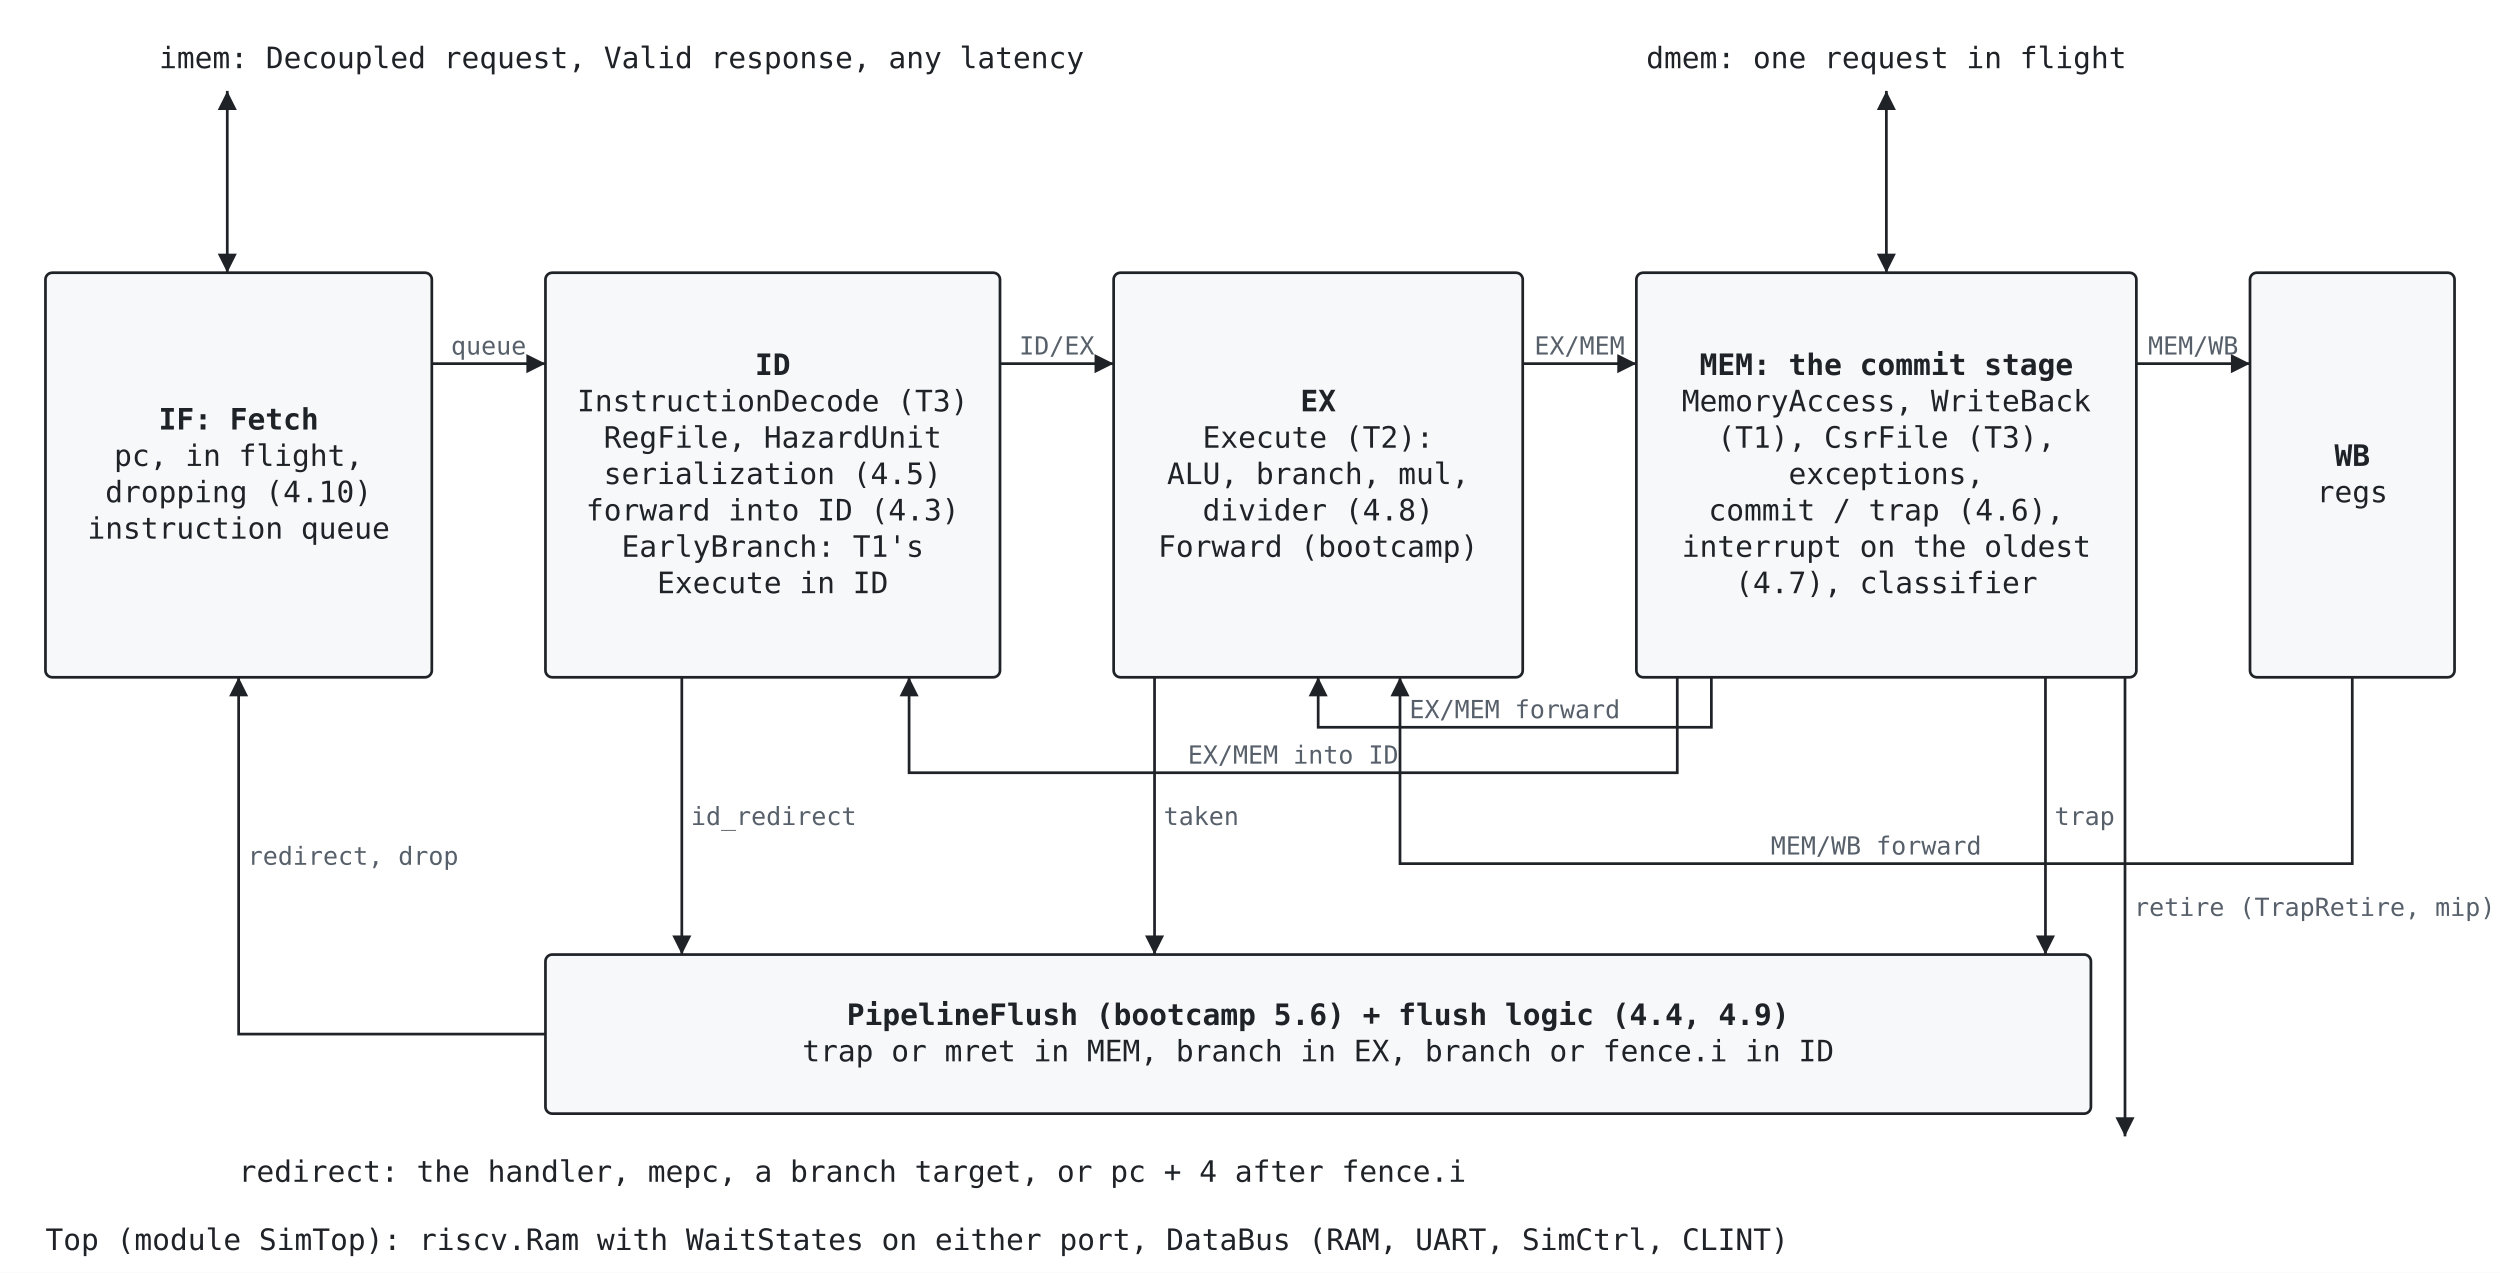
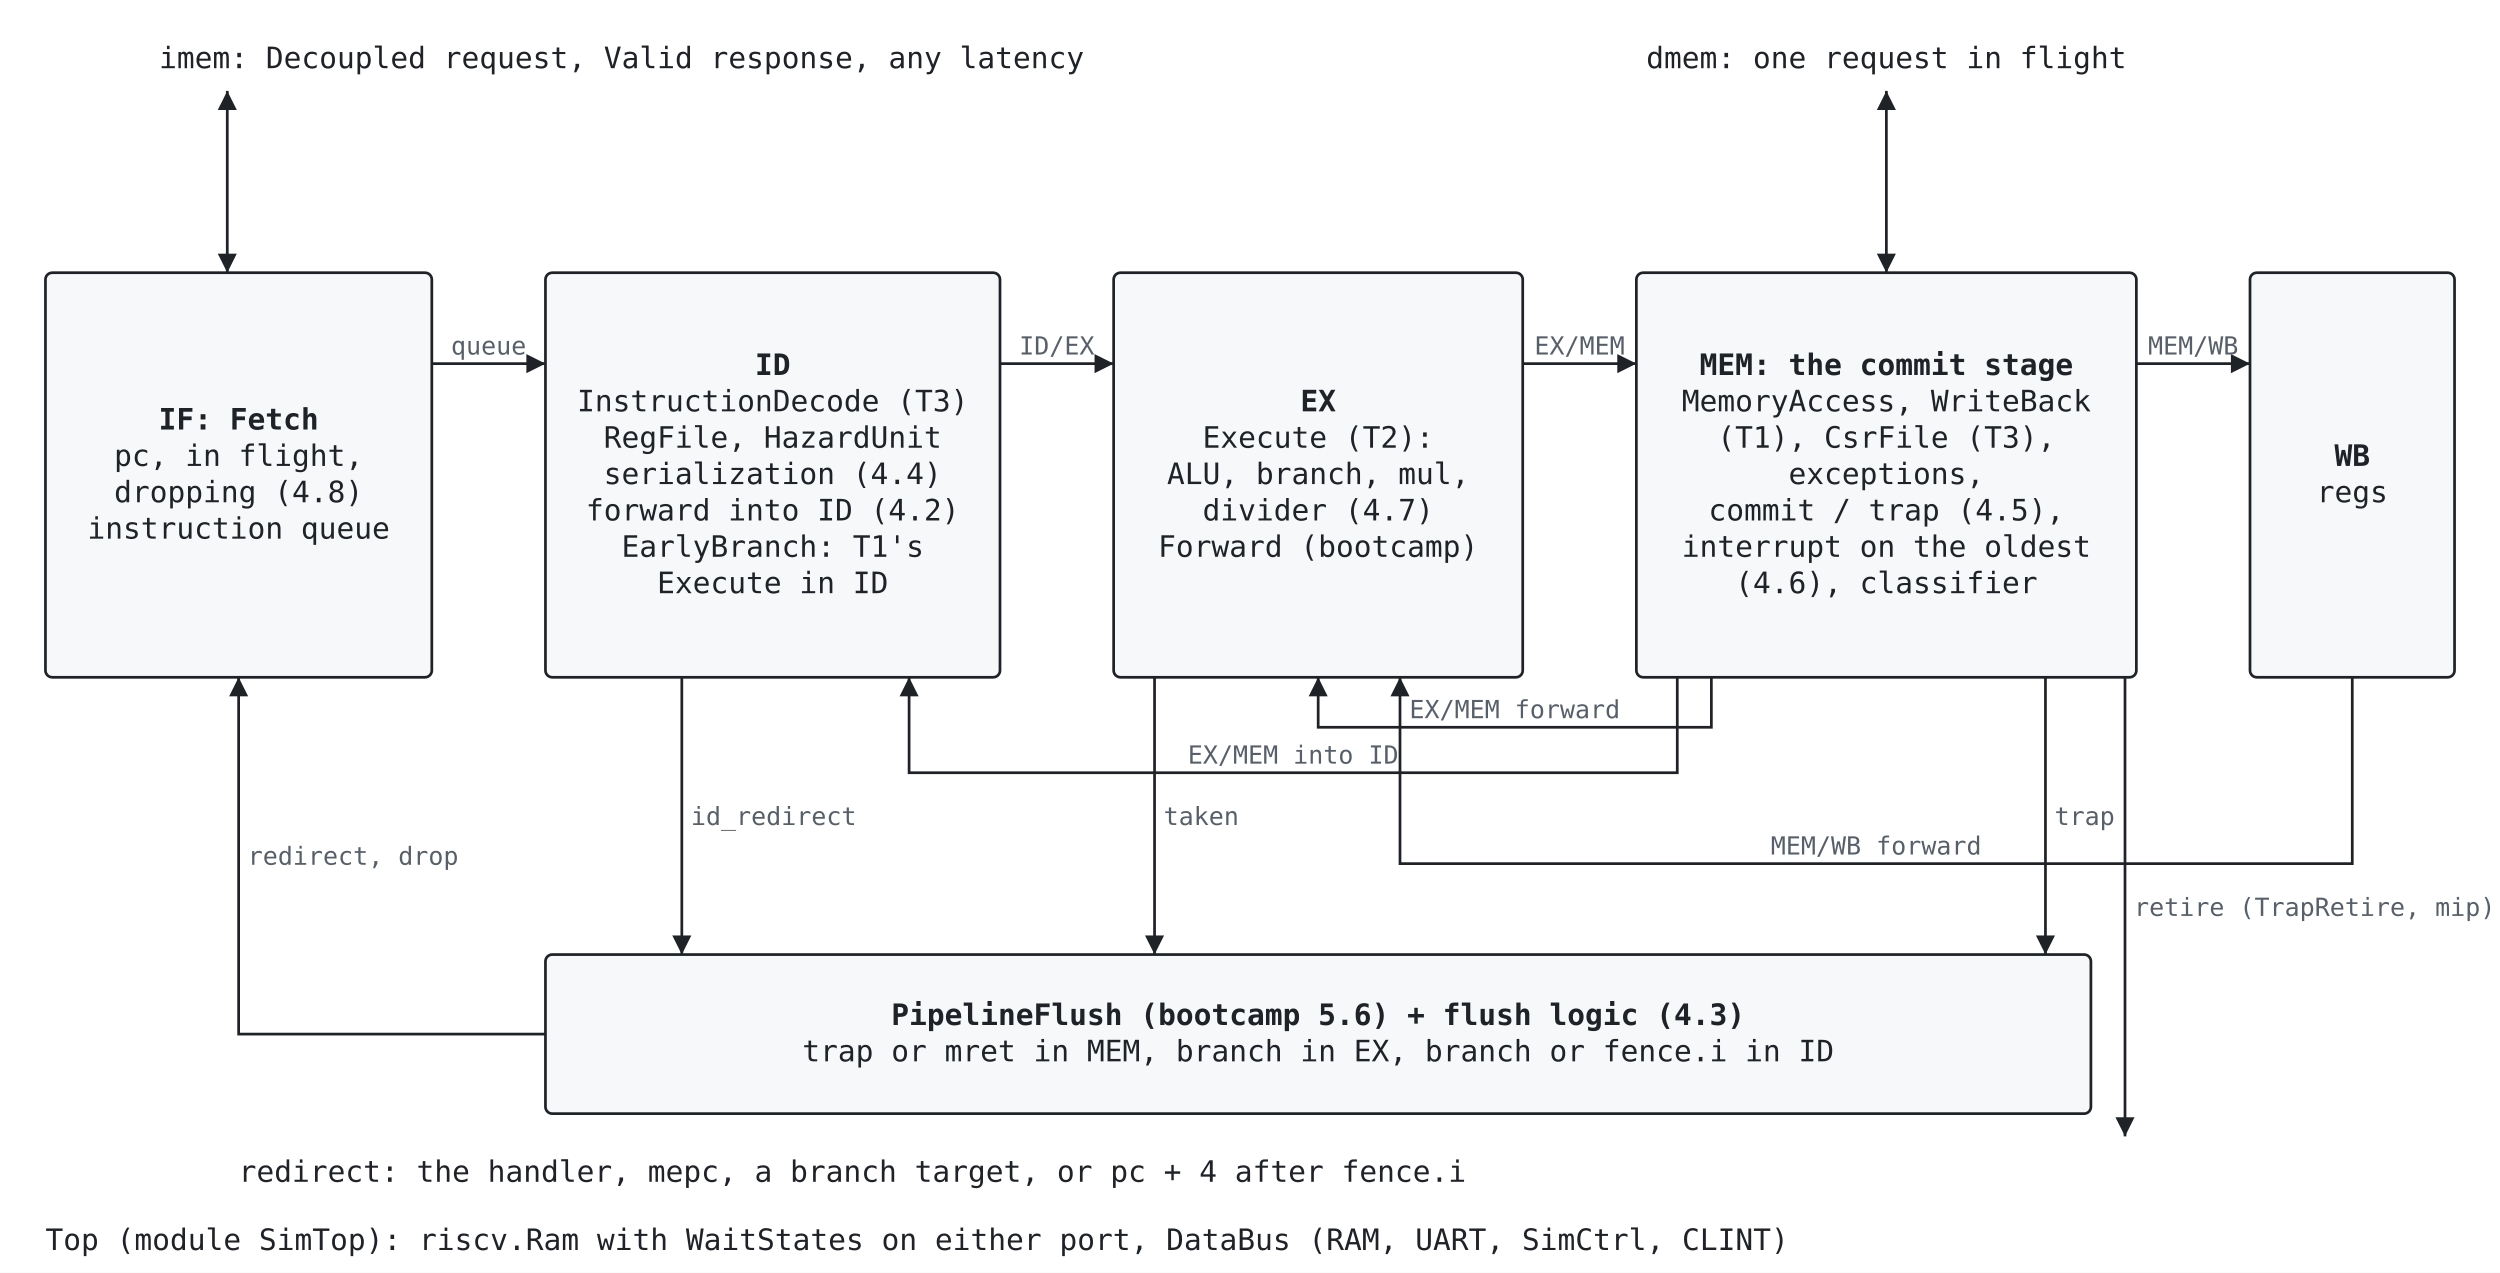
<svg xmlns="http://www.w3.org/2000/svg" width="1100" height="560" viewBox="0 0 1100 560" role="img" aria-label="T4: the five-stage pipeline">
  <style>text{font-family:ui-monospace,SFMono-Regular,Menlo,Consolas,monospace;font-size:13px;fill:#1f2328}.title{font-weight:bold;text-anchor:middle}.line{text-anchor:middle}.glabel{font-weight:bold;fill:#57606a}.wlabel{font-size:11px;fill:#57606a}.box{fill:#f6f8fa;stroke:#1f2328;stroke-width:1.2}.group{fill:none;stroke:#8c959f;stroke-width:1;stroke-dasharray:6 4}.wire{fill:none;stroke:#1f2328;stroke-width:1.2}.dashed{stroke-dasharray:4 3}.head{fill:#1f2328}.bg{fill:#ffffff}@media (prefers-color-scheme:dark){text{fill:#e6edf3}.glabel,.wlabel{fill:#9198a1}.box{fill:#161b22;stroke:#e6edf3}.group{stroke:#6e7681}.wire{stroke:#e6edf3}.head{fill:#e6edf3}.bg{fill:#0d1117}}</style>
  <defs>
    <marker id="head" viewBox="0 0 10 10" refX="10" refY="5" markerWidth="7" markerHeight="7" orient="auto">
      <path class="head" d="M0,0 L10,5 L0,10 z" />
    </marker>
    <marker id="tail" viewBox="0 0 10 10" refX="0" refY="5" markerWidth="7" markerHeight="7" orient="auto">
      <path class="head" d="M10,0 L0,5 L10,10 z" />
    </marker>
  </defs>
  <rect class="bg" x="0" y="0" width="1100" height="560" />
  <text class="free" x="70" y="30" text-anchor="start">imem: Decoupled request, Valid response, any latency</text>
  <text class="free" x="830" y="30" text-anchor="middle">dmem: one request in flight</text>
  <polyline class="wire" points="100,40 100,120" marker-end="url(#head)" marker-start="url(#tail)" />
  <polyline class="wire" points="830,40 830,120" marker-end="url(#head)" marker-start="url(#tail)" />
  <rect class="box" x="20" y="120" width="170" height="178" rx="3" />
  <text class="title" x="105" y="189">IF: Fetch</text>
  <text class="line" x="105" y="205">pc, in flight,</text>
-   <text class="line" x="105" y="221">dropping (4.10)</text>
+   <text class="line" x="105" y="221">dropping (4.8)</text>
  <text class="line" x="105" y="237">instruction queue</text>
  <rect class="box" x="240" y="120" width="200" height="178" rx="3" />
  <text class="title" x="340" y="165">ID</text>
  <text class="line" x="340" y="181">InstructionDecode (T3)</text>
  <text class="line" x="340" y="197">RegFile, HazardUnit</text>
-   <text class="line" x="340" y="213">serialization (4.5)</text>
-   <text class="line" x="340" y="229">forward into ID (4.3)</text>
+   <text class="line" x="340" y="213">serialization (4.4)</text>
+   <text class="line" x="340" y="229">forward into ID (4.2)</text>
  <text class="line" x="340" y="245">EarlyBranch: T1's</text>
  <text class="line" x="340" y="261">Execute in ID</text>
  <rect class="box" x="490" y="120" width="180" height="178" rx="3" />
  <text class="title" x="580" y="181">EX</text>
  <text class="line" x="580" y="197">Execute (T2):</text>
  <text class="line" x="580" y="213">ALU, branch, mul,</text>
-   <text class="line" x="580" y="229">divider (4.8)</text>
+   <text class="line" x="580" y="229">divider (4.7)</text>
  <text class="line" x="580" y="245">Forward (bootcamp)</text>
  <rect class="box" x="720" y="120" width="220" height="178" rx="3" />
  <text class="title" x="830" y="165">MEM: the commit stage</text>
  <text class="line" x="830" y="181">MemoryAccess, WriteBack</text>
  <text class="line" x="830" y="197">(T1), CsrFile (T3),</text>
  <text class="line" x="830" y="213">exceptions,</text>
-   <text class="line" x="830" y="229">commit / trap (4.6),</text>
+   <text class="line" x="830" y="229">commit / trap (4.5),</text>
  <text class="line" x="830" y="245">interrupt on the oldest</text>
-   <text class="line" x="830" y="261">(4.7), classifier</text>
+   <text class="line" x="830" y="261">(4.6), classifier</text>
  <rect class="box" x="990" y="120" width="90" height="178" rx="3" />
  <text class="title" x="1035" y="205">WB</text>
  <text class="line" x="1035" y="221">regs</text>
  <polyline class="wire" points="190,160 240,160" marker-end="url(#head)" />
  <text class="wlabel" x="215" y="156" text-anchor="middle">queue</text>
  <polyline class="wire" points="440,160 490,160" marker-end="url(#head)" />
  <text class="wlabel" x="465" y="156" text-anchor="middle">ID/EX</text>
  <polyline class="wire" points="670,160 720,160" marker-end="url(#head)" />
  <text class="wlabel" x="695" y="156" text-anchor="middle">EX/MEM</text>
  <polyline class="wire" points="940,160 990,160" marker-end="url(#head)" />
  <text class="wlabel" x="965" y="156" text-anchor="middle">MEM/WB</text>
  <polyline class="wire" points="753,298 753,320 580,320 580,298" marker-end="url(#head)" />
  <text class="wlabel" x="666.5" y="316" text-anchor="middle">EX/MEM forward</text>
  <polyline class="wire" points="738,298 738,340 400,340 400,298" marker-end="url(#head)" />
  <text class="wlabel" x="569" y="336" text-anchor="middle">EX/MEM into ID</text>
  <polyline class="wire" points="1035,298 1035,380 616,380 616,298" marker-end="url(#head)" />
  <text class="wlabel" x="825.5" y="376" text-anchor="middle">MEM/WB forward</text>
  <rect class="box" x="240" y="420" width="680" height="70" rx="3" />
-   <text class="title" x="580" y="451">PipelineFlush (bootcamp 5.6) + flush logic (4.4, 4.9)</text>
+   <text class="title" x="580" y="451">PipelineFlush (bootcamp 5.6) + flush logic (4.3)</text>
  <text class="line" x="580" y="467">trap or mret in MEM, branch in EX, branch or fence.i in ID</text>
  <polyline class="wire" points="900,298 900,420" marker-end="url(#head)" />
  <text class="wlabel" x="904" y="363">trap</text>
  <polyline class="wire" points="508,298 508,420" marker-end="url(#head)" />
  <text class="wlabel" x="512" y="363">taken</text>
  <polyline class="wire" points="300,298 300,420" marker-end="url(#head)" />
  <text class="wlabel" x="304" y="363">id_redirect</text>
  <polyline class="wire" points="240,455 105,455 105,298" marker-end="url(#head)" />
  <text class="wlabel" x="109" y="380.5">redirect, drop</text>
  <text class="free" x="105" y="520" text-anchor="start">redirect: the handler, mepc, a branch target, or pc + 4 after fence.i</text>
  <polyline class="wire" points="935,298 935,500" marker-end="url(#head)" />
  <text class="wlabel" x="939" y="403">retire (TrapRetire, mip)</text>
  <text class="free" x="20" y="550" text-anchor="start">Top (module SimTop): riscv.Ram with WaitStates on either port, DataBus (RAM, UART, SimCtrl, CLINT)</text>
</svg>
